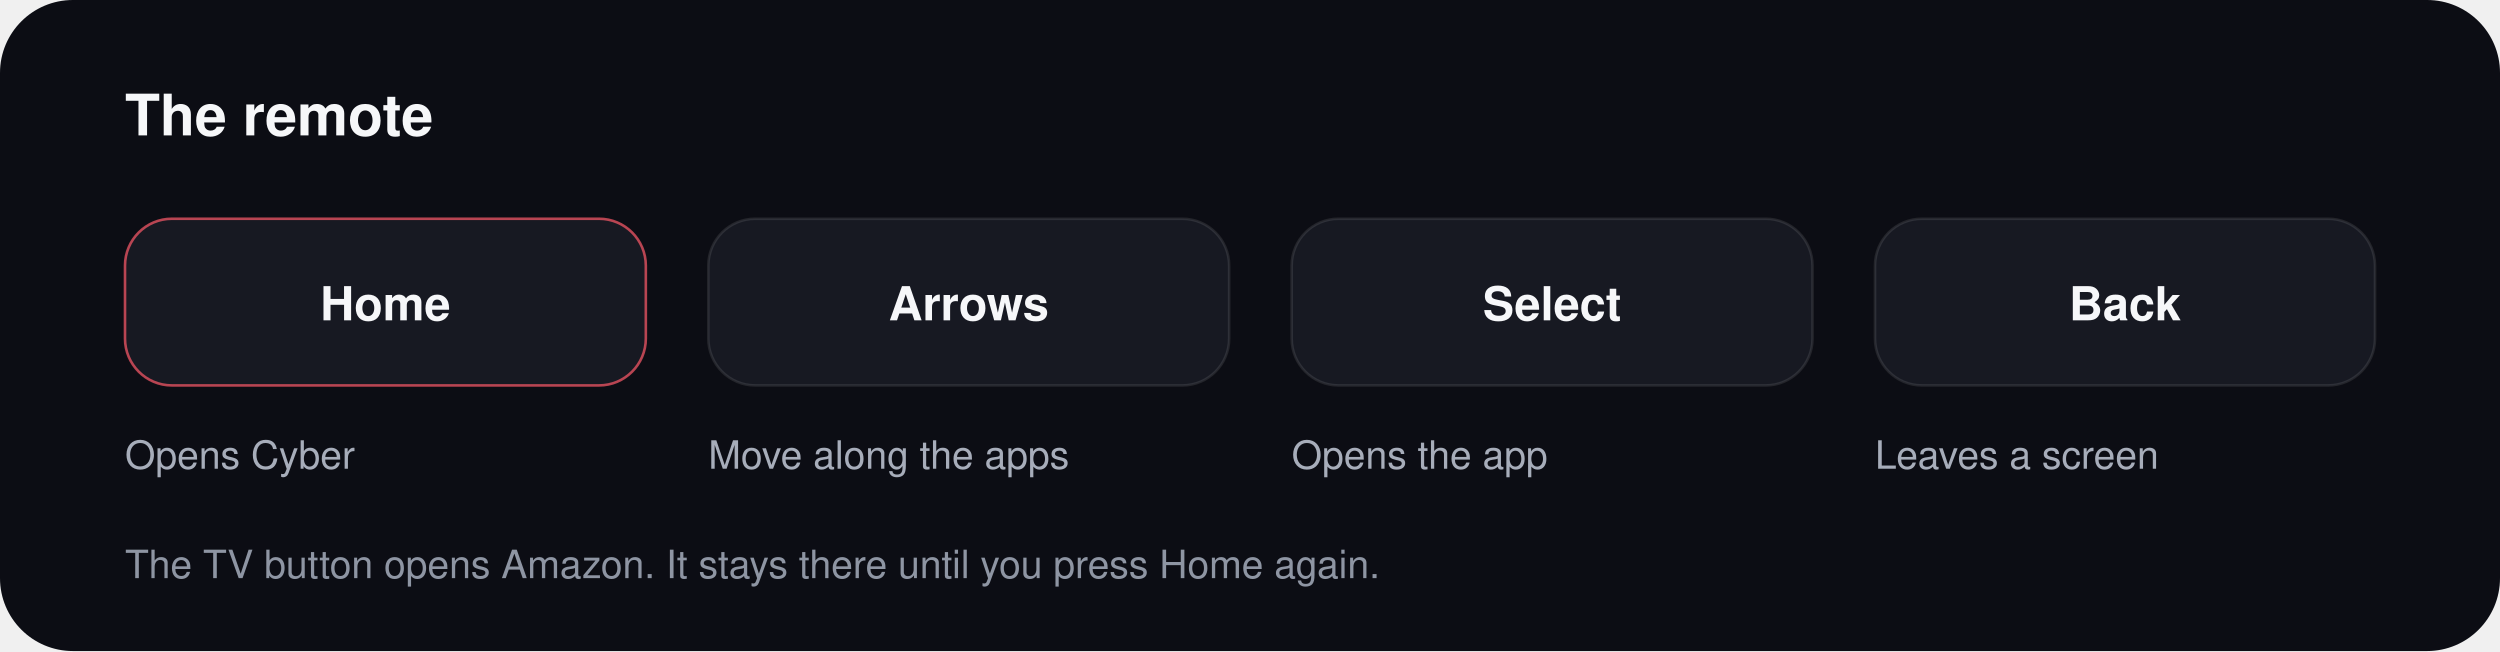
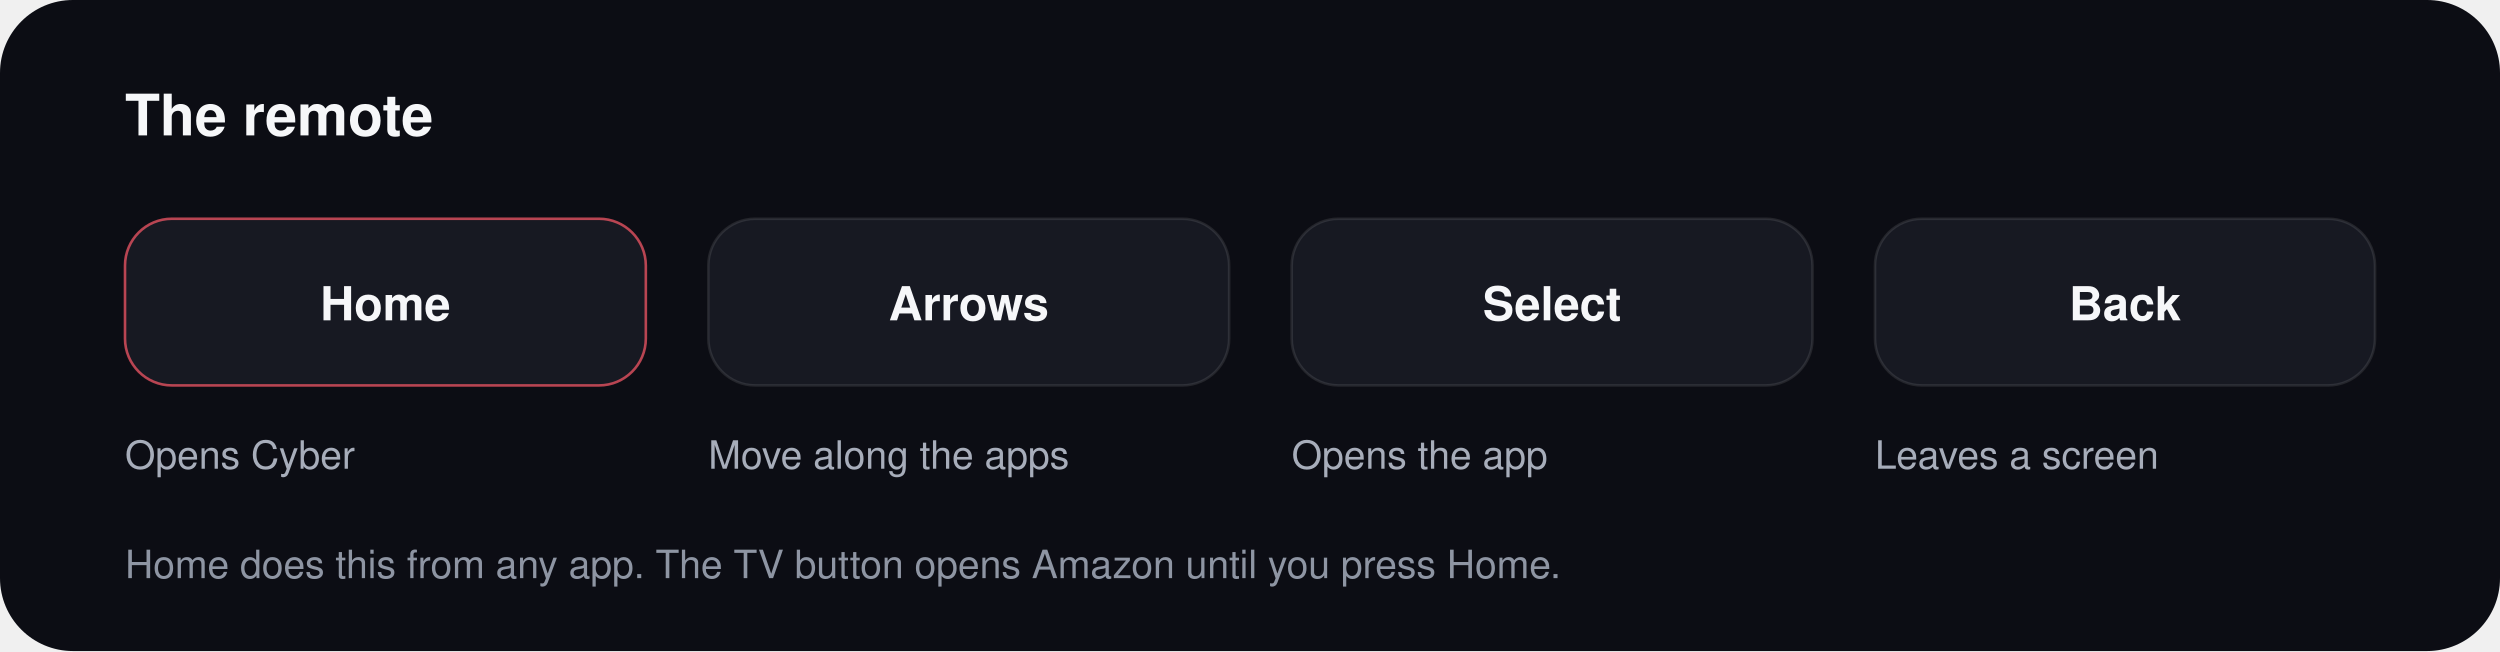
<svg xmlns="http://www.w3.org/2000/svg" viewBox="0 0 960 250" width="960" height="250" role="img" aria-label="What the remote does">
  <rect width="960" height="250" rx="28" fill="#0c0d14" />
  <g font-family="ui-sans-serif, -apple-system, BlinkMacSystemFont, Segoe UI, Helvetica, Arial, sans-serif">
    <text x="48" y="52" fill="#f6f7f9" font-size="22" font-weight="600">The remote</text>
    <rect x="48" y="84" width="200" height="64" rx="18" fill="#171922" stroke="#ff5a6a" stroke-opacity="0.7" />
    <text x="148" y="123" text-anchor="middle" fill="#f6f7f9" font-size="18" font-weight="650">Home</text>
    <text x="48" y="180" fill="#a7adba" font-size="15">Opens Cyber</text>
    <rect x="272" y="84" width="200" height="64" rx="18" fill="#171922" stroke="#ffffff" stroke-opacity="0.1" />
    <text x="372" y="123" text-anchor="middle" fill="#f6f7f9" font-size="18" font-weight="600">Arrows</text>
    <text x="272" y="180" fill="#a7adba" font-size="15">Move along the apps</text>
    <rect x="496" y="84" width="200" height="64" rx="18" fill="#171922" stroke="#ffffff" stroke-opacity="0.1" />
    <text x="596" y="123" text-anchor="middle" fill="#f6f7f9" font-size="18" font-weight="600">Select</text>
    <text x="496" y="180" fill="#a7adba" font-size="15">Opens the app</text>
    <rect x="720" y="84" width="192" height="64" rx="18" fill="#171922" stroke="#ffffff" stroke-opacity="0.1" />
    <text x="816" y="123" text-anchor="middle" fill="#f6f7f9" font-size="18" font-weight="600">Back</text>
    <text x="720" y="180" fill="#a7adba" font-size="15">Leaves a screen</text>
-     <text x="48" y="222" fill="#8e95a3" font-size="15">The TV button opens Amazon. It stays there until you press Home again.</text>
+     <text x="48" y="222" fill="#8e95a3" font-size="15">Home does this from any app. The TV button opens Amazon until you press Home.</text>
  </g>
</svg>
